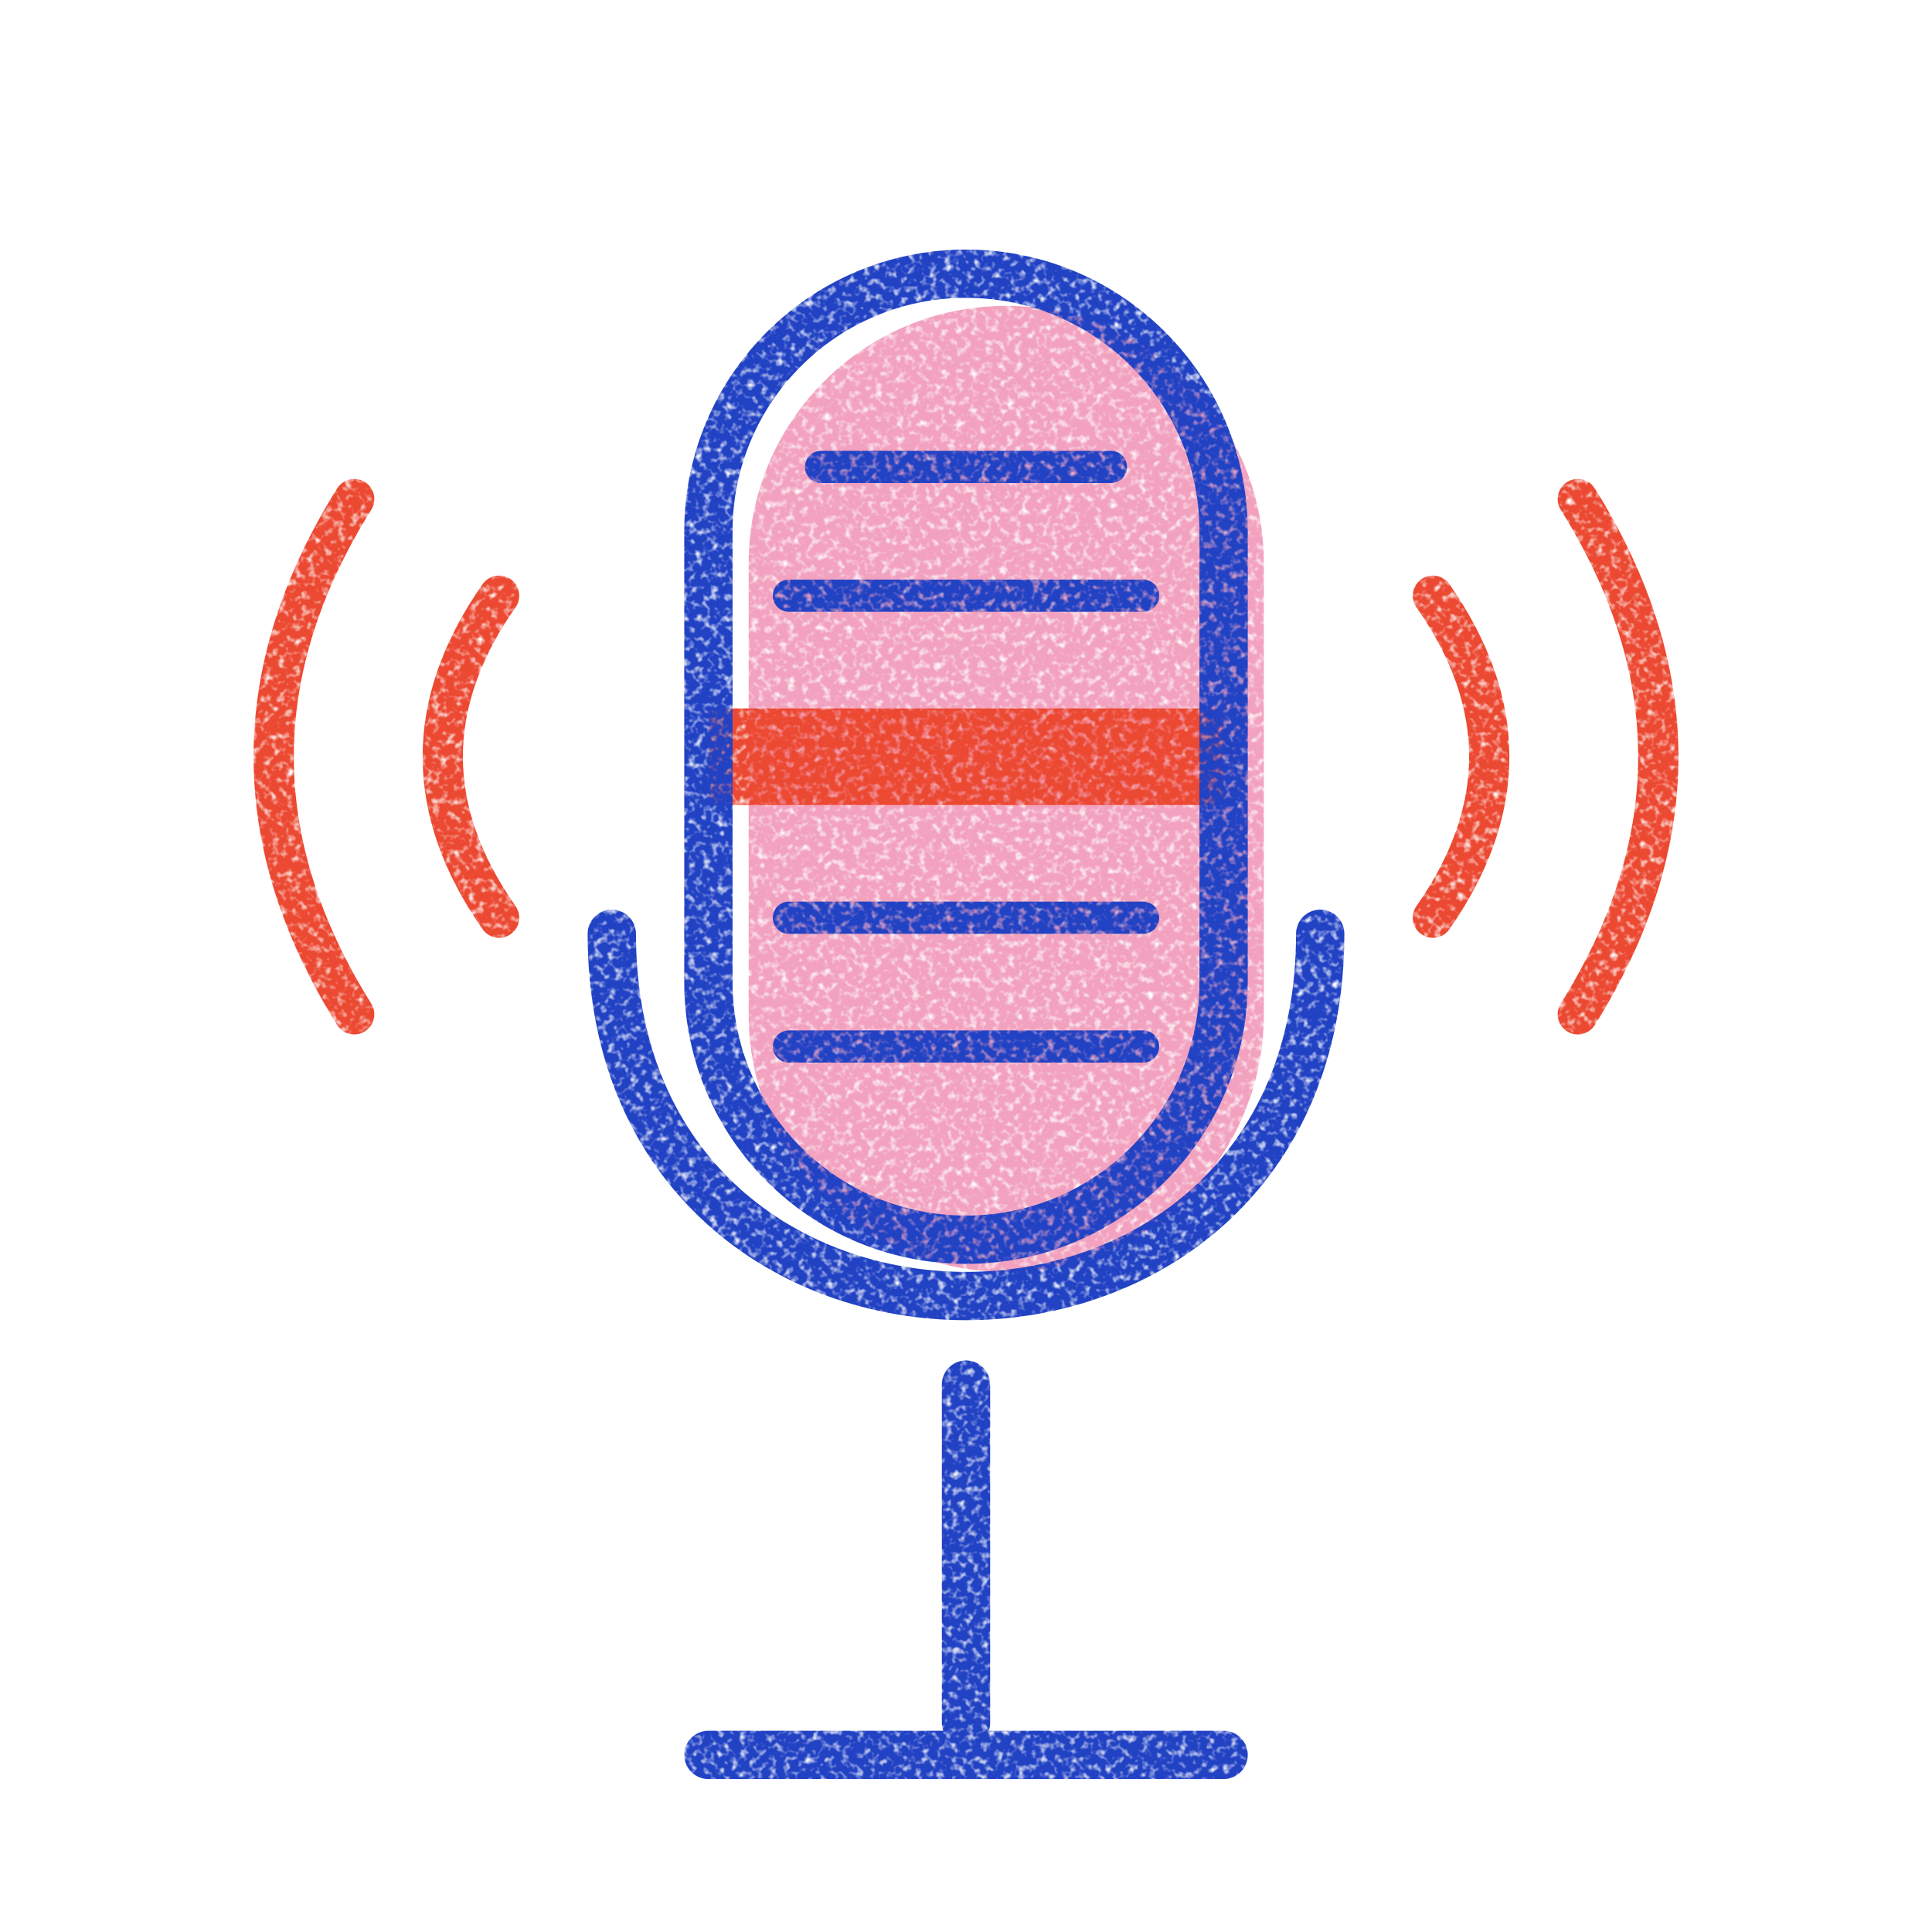
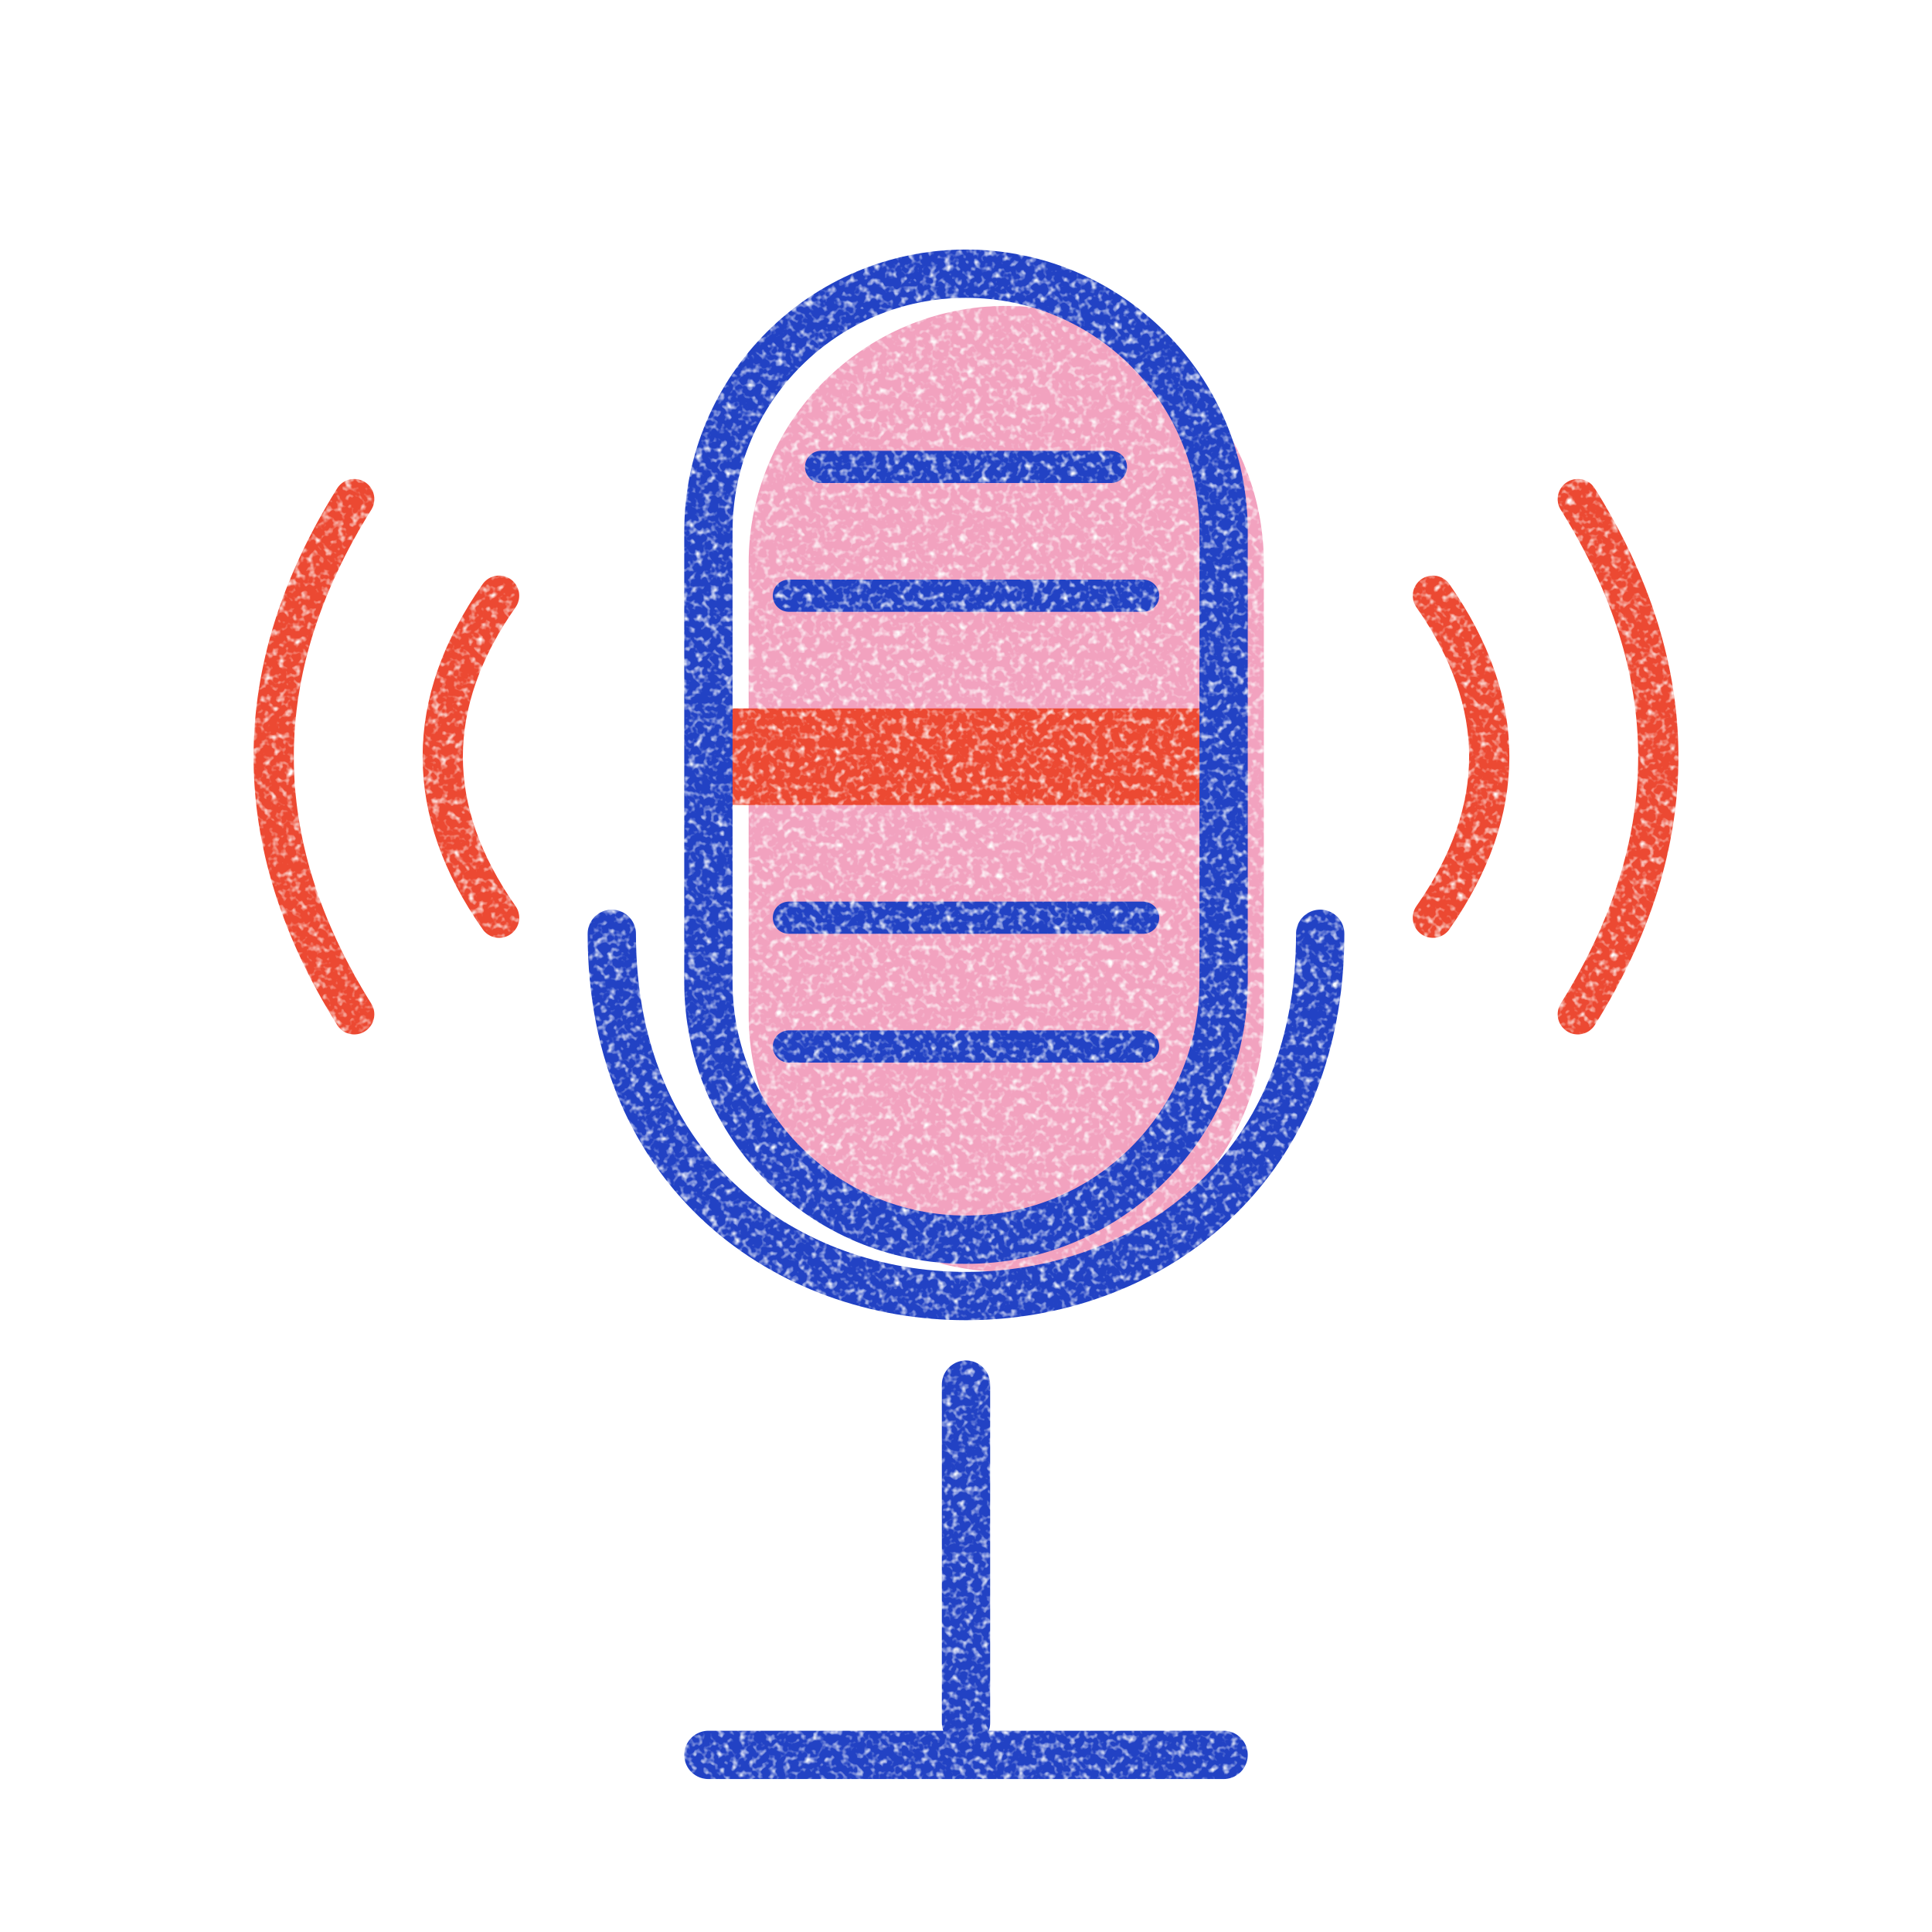
<svg xmlns="http://www.w3.org/2000/svg" viewBox="0 0 240 240" role="img" aria-labelledby="t">
  <defs>
    <filter id="grain" filterUnits="userSpaceOnUse" x="0" y="0" width="240" height="240">
      <feTurbulence type="fractalNoise" baseFrequency="1.1" numOctaves="2" seed="7" result="n" />
      <feColorMatrix in="n" type="matrix" values="0 0 0 0 0  0 0 0 0 0  0 0 0 0 0  -2.6 0 0 0 2.3" result="speck" />
      <feComposite in="SourceGraphic" in2="speck" operator="in" />
    </filter>
  </defs>
-   <g fill="#F2A2BF" filter="url(#grain)" transform="translate(5 4)">
-     <rect x="88" y="34" width="64" height="120" rx="32" />
-   </g>
-   <g fill="#EC4A32" stroke="#EC4A32" stroke-width="5" stroke-linecap="round" filter="url(#grain)">
-     <rect x="88" y="88" width="64" height="12" stroke="none" />
-     <path d="M62 74 Q48 94 62 114 M44 62 Q24 94 44 126 M178 74 Q192 94 178 114 M196 62 Q216 94 196 126" fill="none" />
-   </g>
-   <g fill="none" stroke="#2443C4" stroke-width="6" stroke-linecap="round" stroke-linejoin="round" filter="url(#grain)">
-     <rect x="88" y="34" width="64" height="120" rx="32" />
-     <path d="M102 58 H138 M98 74 H142 M98 114 H142 M98 130 H142" stroke-width="4" />
-     <path d="M76 116 C76 176 164 176 164 116" />
-     <path d="M120 172 V214 M88 218 H152" />
+   <g filter="url(#grain)">
+     <g fill="#F2A2BF" transform="translate(5 4)">
+       <rect x="88" y="34" width="64" height="120" rx="32" />
+     </g>
+     <g fill="#EC4A32" stroke="#EC4A32" stroke-width="5" stroke-linecap="round">
+       <rect x="88" y="88" width="64" height="12" stroke="none" />
+       <path d="M62 74 Q48 94 62 114 M44 62 Q24 94 44 126 M178 74 Q192 94 178 114 M196 62 Q216 94 196 126" fill="none" />
+     </g>
+     <g fill="none" stroke="#2443C4" stroke-width="6" stroke-linecap="round" stroke-linejoin="round">
+       <rect x="88" y="34" width="64" height="120" rx="32" />
+       <path d="M102 58 H138 M98 74 H142 M98 114 H142 M98 130 H142" stroke-width="4" />
+       <path d="M76 116 C76 176 164 176 164 116" />
+       <path d="M120 172 V214 M88 218 H152" />
+     </g>
  </g>
</svg>
